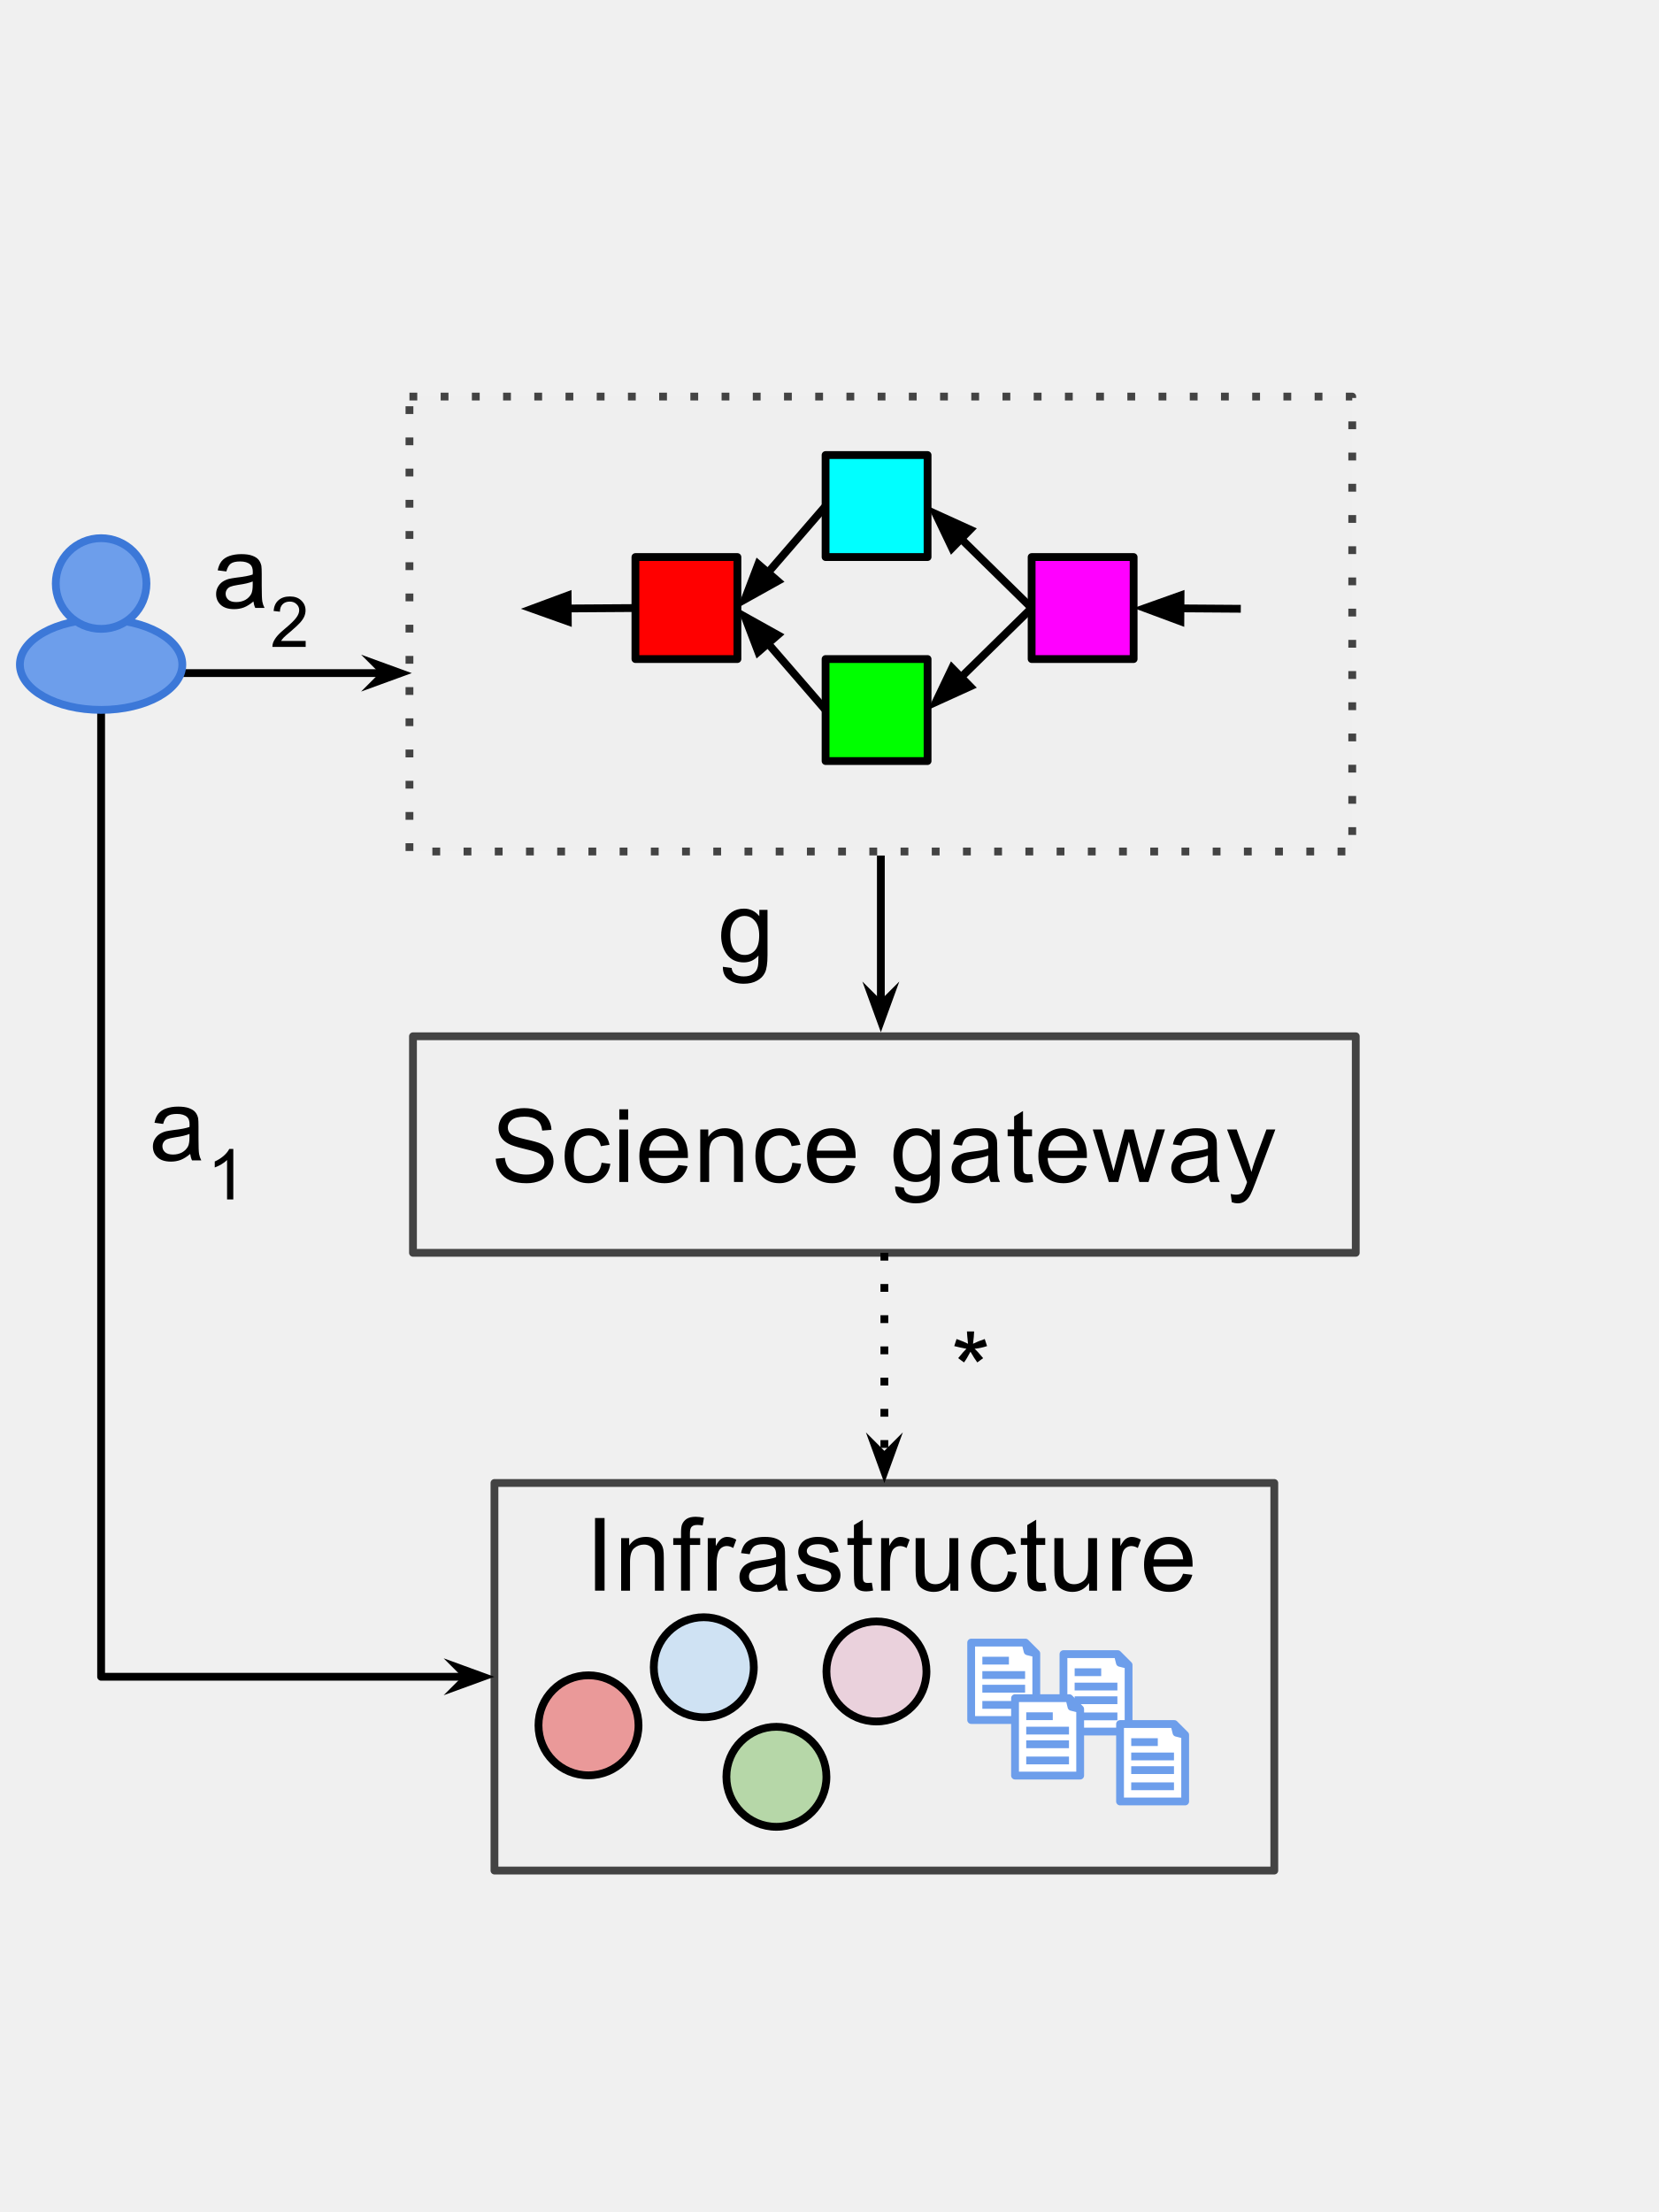
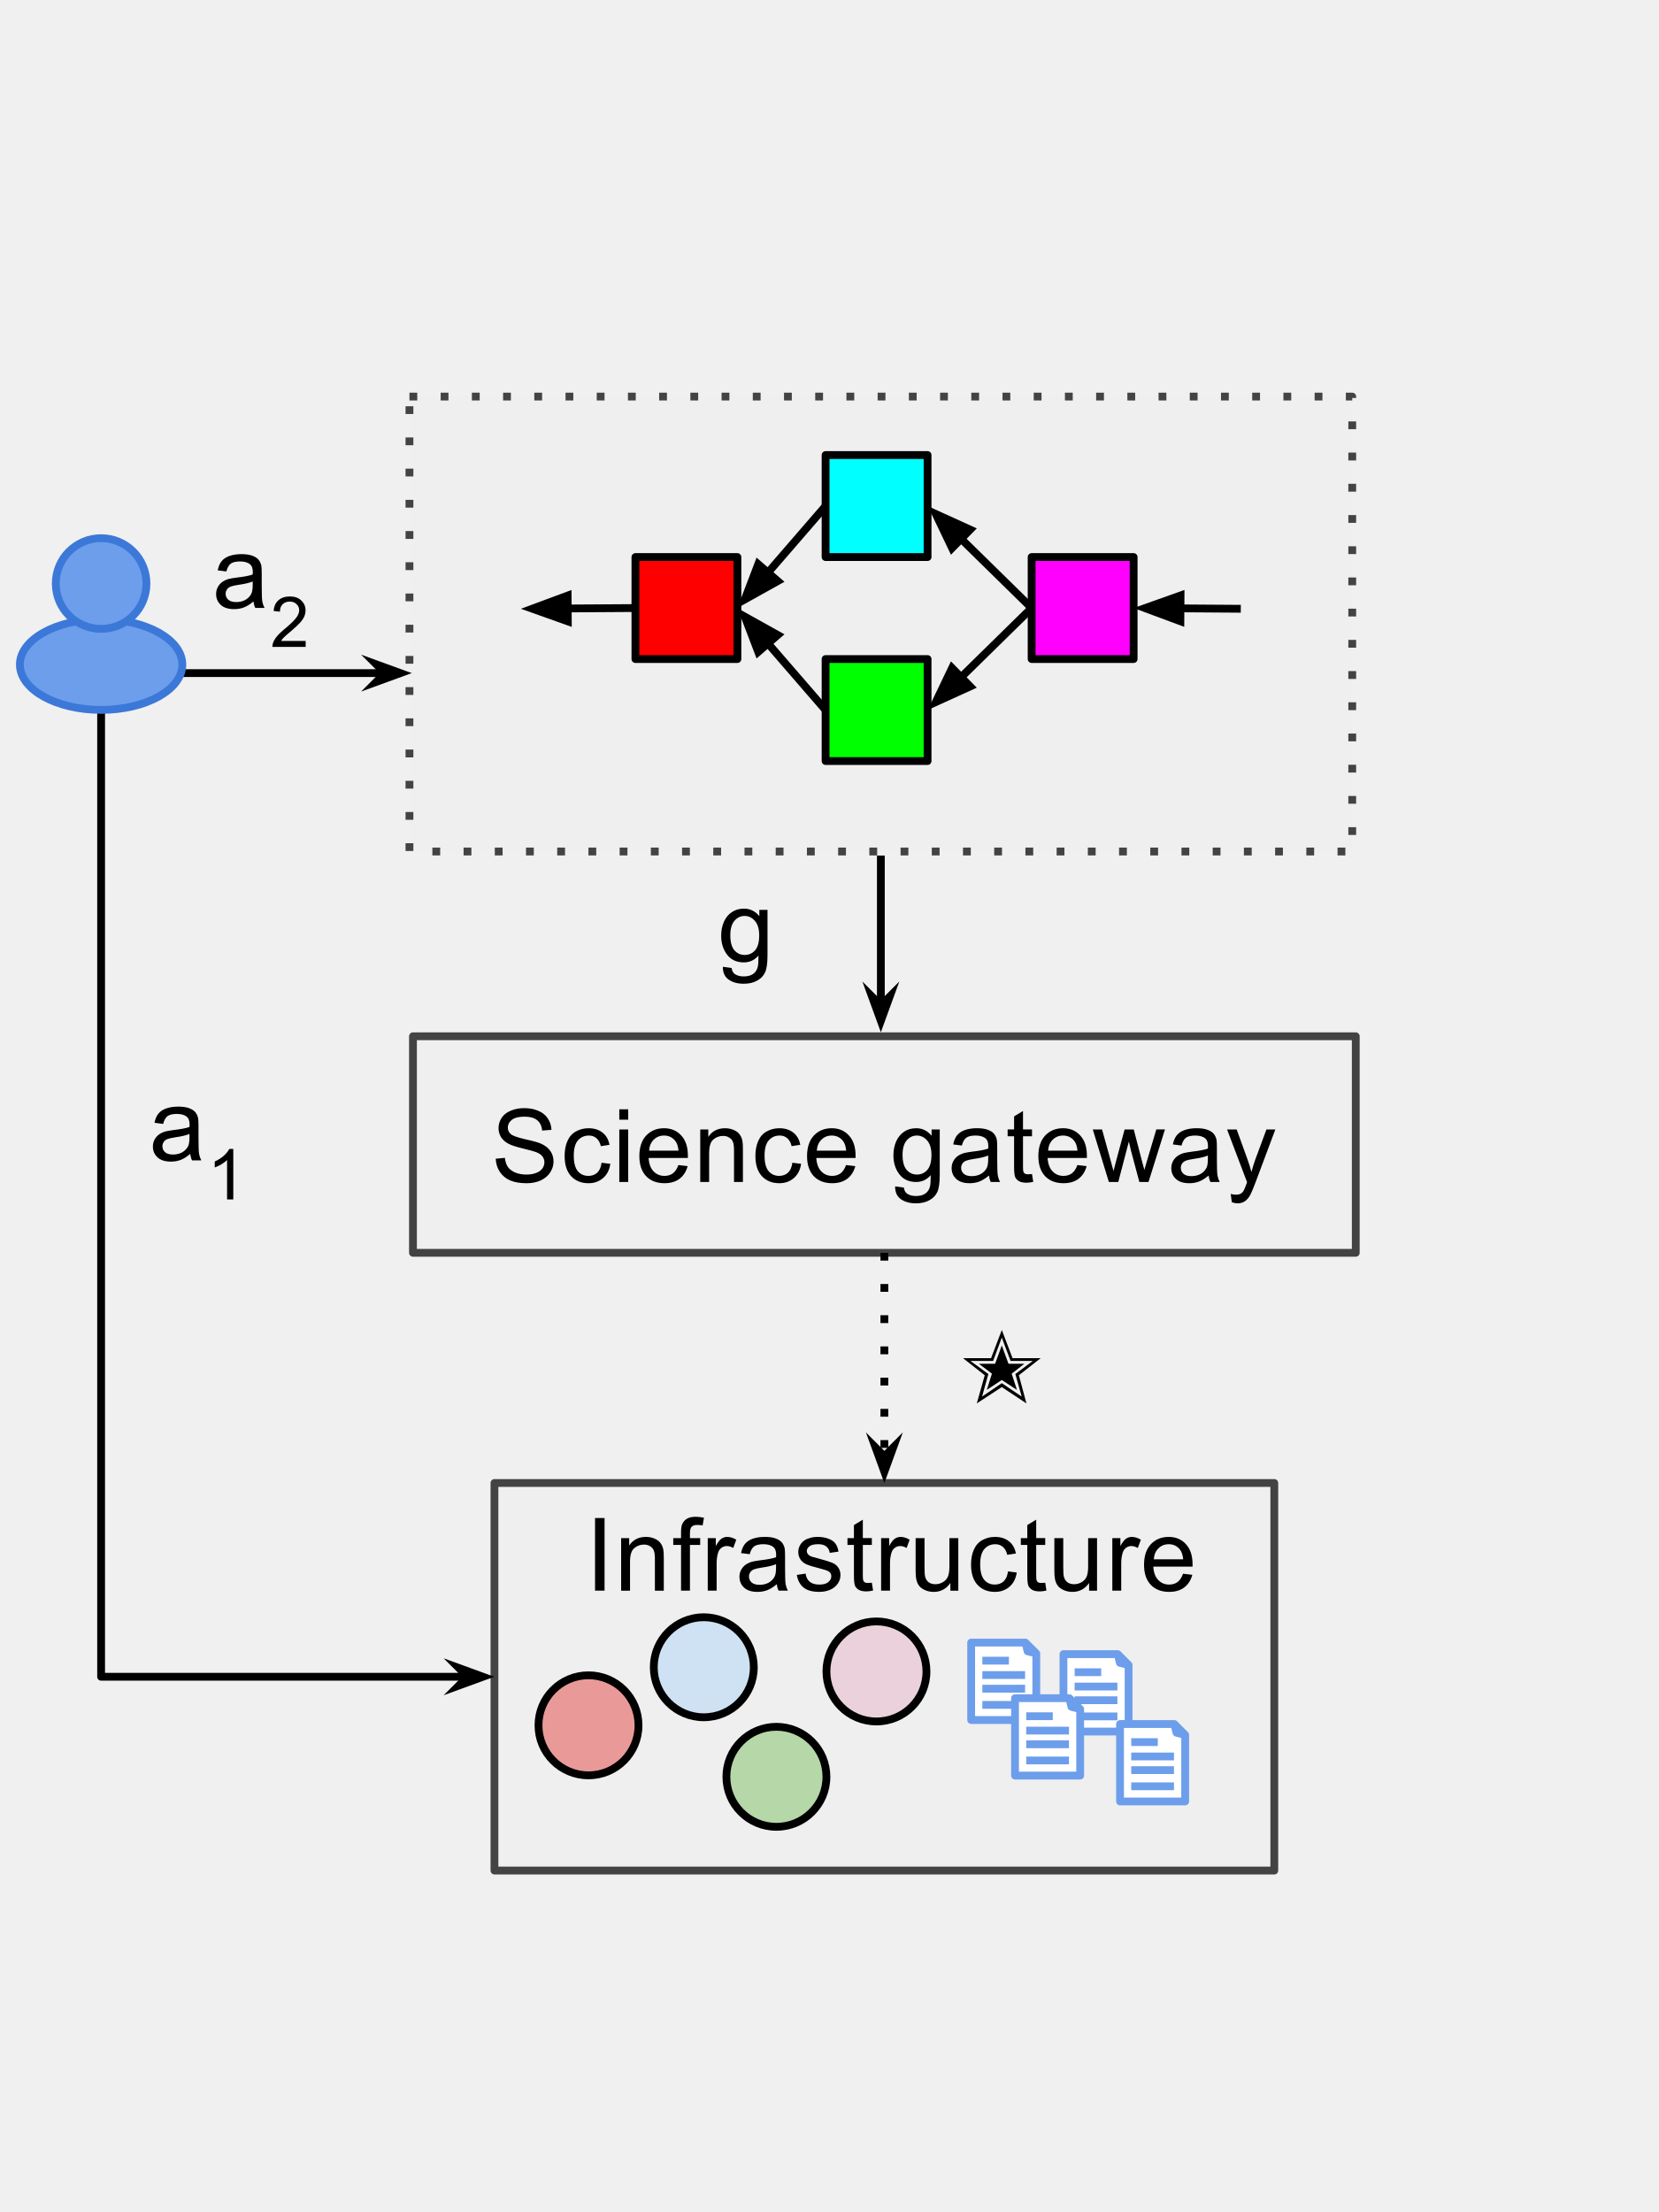
<svg xmlns="http://www.w3.org/2000/svg" version="1.1" viewBox="0.0 0.0 212.591 283.47" fill="none" stroke="none" stroke-linecap="square" stroke-miterlimit="10">
  <clipPath id="p.0">
    <path d="m0 0l212.591 0l0 283.47l-212.591 0l0 -283.47z" clip-rule="nonzero" />
  </clipPath>
  <g clip-path="url(#p.0)">
    <path fill="#000000" fill-opacity="0.0" d="m0 0l212.591 0l0 283.47l-212.591 0z" fill-rule="nonzero" />
    <path fill="#000000" fill-opacity="0.0" d="m112.882 161.423l120.819 0l0 27.748l-120.819 0z" fill-rule="nonzero" />
-     <path fill="#000000" d="m122.288 172.503l0.297 -0.906q1.0 0.359 1.469 0.609q-0.125 -1.141 -0.141 -1.578l0.922 0q-0.016 0.625 -0.141 1.578q0.656 -0.328 1.5 -0.609l0.297 0.906q-0.812 0.266 -1.594 0.344q0.391 0.344 1.094 1.203l-0.75 0.547q-0.375 -0.5 -0.875 -1.375q-0.469 0.906 -0.828 1.375l-0.75 -0.547q0.734 -0.906 1.062 -1.203q-0.828 -0.156 -1.562 -0.344z" fill-rule="nonzero" />
+     <path fill="#000000" d="m129.757 174.05l3.609 0l-2.797 2.188l0.969 3.609l-3.156 -2.094l-3.203 2.094l1.016 -3.609l-2.781 -2.188l3.594 0l1.375 -3.609l1.375 3.609zm0.359 2.031l2.234 -1.672l-2.844 0l-1.125 -3.0l-1.109 3.0l-2.906 0l2.297 1.672l-0.812 2.891l2.531 -1.719l2.547 1.719l-0.812 -2.891zm-0.875 -1.312l2.031 0l-1.625 1.266l0.672 2.078l-1.938 -1.266l-1.922 1.266l0.656 -2.078l-1.672 -1.266l2.078 0l0.859 -2.344l0.859 2.344z" fill-rule="nonzero" />
    <path fill="#efefef" d="m52.923 132.801l120.819 0l0 27.748l-120.819 0z" fill-rule="nonzero" />
    <path stroke="#434343" stroke-width="1.0" stroke-linejoin="round" stroke-linecap="butt" d="m52.923 132.801l120.819 0l0 27.748l-120.819 0z" fill-rule="nonzero" />
    <path fill="#000000" d="m63.529 148.49l1.172 -0.109q0.078 0.703 0.375 1.156q0.312 0.438 0.938 0.719q0.641 0.266 1.438 0.266q0.703 0 1.234 -0.203q0.547 -0.203 0.812 -0.562q0.266 -0.375 0.266 -0.812q0 -0.438 -0.266 -0.766q-0.25 -0.328 -0.828 -0.547q-0.375 -0.141 -1.656 -0.453q-1.281 -0.312 -1.797 -0.578q-0.672 -0.344 -1.0 -0.859q-0.328 -0.531 -0.328 -1.172q0 -0.703 0.391 -1.312q0.406 -0.609 1.172 -0.922q0.781 -0.328 1.719 -0.328q1.031 0 1.812 0.344q0.797 0.328 1.219 0.984q0.438 0.641 0.469 1.453l-1.188 0.094q-0.094 -0.891 -0.641 -1.328q-0.547 -0.453 -1.625 -0.453q-1.109 0 -1.625 0.406q-0.516 0.406 -0.516 0.984q0 0.5 0.359 0.828q0.359 0.328 1.859 0.672q1.5 0.328 2.062 0.578q0.812 0.375 1.188 0.953q0.391 0.578 0.391 1.328q0 0.734 -0.422 1.391q-0.422 0.656 -1.219 1.031q-0.797 0.359 -1.797 0.359q-1.266 0 -2.125 -0.359q-0.844 -0.375 -1.328 -1.109q-0.484 -0.75 -0.516 -1.672zm13.562 0.516l1.125 0.141q-0.172 1.172 -0.938 1.828q-0.766 0.656 -1.859 0.656q-1.391 0 -2.234 -0.906q-0.828 -0.906 -0.828 -2.594q0 -1.094 0.359 -1.906q0.359 -0.828 1.094 -1.234q0.734 -0.406 1.609 -0.406q1.094 0 1.797 0.562q0.703 0.547 0.891 1.562l-1.109 0.172q-0.156 -0.672 -0.562 -1.016q-0.391 -0.344 -0.969 -0.344q-0.859 0 -1.406 0.625q-0.531 0.609 -0.531 1.953q0 1.359 0.516 1.984q0.516 0.609 1.359 0.609q0.672 0 1.125 -0.406q0.453 -0.422 0.562 -1.281zm2.273 -5.516l0 -1.328l1.141 0l0 1.328l-1.141 0zm0 7.984l0 -6.734l1.141 0l0 6.734l-1.141 0zm7.57 -2.172l1.188 0.141q-0.281 1.047 -1.047 1.625q-0.75 0.562 -1.922 0.562q-1.484 0 -2.359 -0.906q-0.859 -0.922 -0.859 -2.562q0 -1.703 0.875 -2.641q0.891 -0.938 2.281 -0.938q1.359 0 2.203 0.922q0.859 0.922 0.859 2.578q0 0.109 0 0.312l-5.031 0q0.062 1.109 0.625 1.703q0.562 0.594 1.406 0.594q0.641 0 1.078 -0.328q0.453 -0.344 0.703 -1.062zm-3.75 -1.844l3.766 0q-0.078 -0.859 -0.438 -1.281q-0.547 -0.656 -1.406 -0.656q-0.797 0 -1.328 0.531q-0.531 0.516 -0.594 1.406zm6.553 4.016l0 -6.734l1.031 0l0 0.953q0.734 -1.109 2.141 -1.109q0.609 0 1.109 0.219q0.516 0.219 0.766 0.578q0.266 0.344 0.359 0.844q0.062 0.312 0.062 1.109l0 4.141l-1.141 0l0 -4.094q0 -0.703 -0.141 -1.047q-0.125 -0.344 -0.469 -0.547q-0.328 -0.219 -0.781 -0.219q-0.734 0 -1.266 0.469q-0.531 0.453 -0.531 1.75l0 3.688l-1.141 0zm11.803 -2.469l1.125 0.141q-0.172 1.172 -0.938 1.828q-0.766 0.656 -1.859 0.656q-1.391 0 -2.234 -0.906q-0.828 -0.906 -0.828 -2.594q0 -1.094 0.359 -1.906q0.359 -0.828 1.094 -1.234q0.734 -0.406 1.609 -0.406q1.094 0 1.797 0.562q0.703 0.547 0.891 1.562l-1.109 0.172q-0.156 -0.672 -0.562 -1.016q-0.391 -0.344 -0.969 -0.344q-0.859 0 -1.406 0.625q-0.531 0.609 -0.531 1.953q0 1.359 0.516 1.984q0.516 0.609 1.359 0.609q0.672 0 1.125 -0.406q0.453 -0.422 0.562 -1.281zm6.883 0.297l1.188 0.141q-0.281 1.047 -1.047 1.625q-0.75 0.562 -1.922 0.562q-1.484 0 -2.359 -0.906q-0.859 -0.922 -0.859 -2.562q0 -1.703 0.875 -2.641q0.891 -0.938 2.281 -0.938q1.359 0 2.203 0.922q0.859 0.922 0.859 2.578q0 0.109 0 0.312l-5.031 0q0.062 1.109 0.625 1.703q0.562 0.594 1.406 0.594q0.641 0 1.078 -0.328q0.453 -0.344 0.703 -1.062zm-3.75 -1.844l3.766 0q-0.078 -0.859 -0.438 -1.281q-0.547 -0.656 -1.406 -0.656q-0.797 0 -1.328 0.531q-0.531 0.516 -0.594 1.406zm10.037 4.578l1.125 0.156q0.062 0.516 0.375 0.75q0.438 0.328 1.172 0.328q0.781 0 1.219 -0.328q0.438 -0.312 0.578 -0.891q0.094 -0.344 0.094 -1.453q-0.75 0.875 -1.875 0.875q-1.391 0 -2.156 -1.0q-0.75 -1.0 -0.75 -2.406q0 -0.969 0.344 -1.781q0.359 -0.812 1.016 -1.25q0.656 -0.453 1.562 -0.453q1.188 0 1.969 0.969l0 -0.812l1.047 0l0 5.812q0 1.578 -0.328 2.234q-0.312 0.656 -1.016 1.031q-0.688 0.391 -1.703 0.391q-1.203 0 -1.953 -0.547q-0.734 -0.531 -0.719 -1.625zm0.953 -4.047q0 1.312 0.516 1.922q0.531 0.609 1.328 0.609q0.797 0 1.328 -0.594q0.531 -0.609 0.531 -1.906q0 -1.234 -0.547 -1.859q-0.547 -0.641 -1.328 -0.641q-0.766 0 -1.297 0.625q-0.531 0.625 -0.531 1.844zm11.069 2.656q-0.625 0.531 -1.219 0.766q-0.578 0.219 -1.25 0.219q-1.125 0 -1.719 -0.547q-0.594 -0.547 -0.594 -1.391q0 -0.484 0.219 -0.891q0.234 -0.422 0.594 -0.672q0.375 -0.25 0.828 -0.375q0.328 -0.078 1.016 -0.172q1.375 -0.156 2.031 -0.391q0.016 -0.234 0.016 -0.297q0 -0.703 -0.328 -0.984q-0.438 -0.391 -1.297 -0.391q-0.812 0 -1.203 0.281q-0.375 0.281 -0.562 1.0l-1.109 -0.141q0.141 -0.719 0.484 -1.156q0.359 -0.453 1.016 -0.688q0.672 -0.234 1.531 -0.234q0.875 0 1.406 0.203q0.547 0.203 0.797 0.516q0.25 0.297 0.359 0.766q0.047 0.297 0.047 1.062l0 1.516q0 1.594 0.078 2.016q0.078 0.422 0.281 0.812l-1.188 0q-0.172 -0.359 -0.234 -0.828zm-0.094 -2.562q-0.625 0.266 -1.859 0.438q-0.703 0.109 -1.0 0.234q-0.297 0.125 -0.453 0.375q-0.156 0.234 -0.156 0.531q0 0.453 0.344 0.766q0.344 0.297 1.016 0.297q0.656 0 1.172 -0.281q0.516 -0.297 0.766 -0.797q0.172 -0.375 0.172 -1.141l0 -0.422zm5.616 2.375l0.156 1.0q-0.484 0.109 -0.859 0.109q-0.625 0 -0.969 -0.203q-0.344 -0.203 -0.484 -0.516q-0.141 -0.328 -0.141 -1.344l0 -3.891l-0.828 0l0 -0.875l0.828 0l0 -1.672l1.141 -0.688l0 2.359l1.156 0l0 0.875l-1.156 0l0 3.953q0 0.484 0.062 0.625q0.062 0.141 0.188 0.219q0.141 0.078 0.391 0.078q0.203 0 0.516 -0.031zm5.812 -1.156l1.188 0.141q-0.281 1.047 -1.047 1.625q-0.75 0.562 -1.922 0.562q-1.484 0 -2.359 -0.906q-0.859 -0.922 -0.859 -2.562q0 -1.703 0.875 -2.641q0.891 -0.938 2.281 -0.938q1.359 0 2.203 0.922q0.859 0.922 0.859 2.578q0 0.109 0 0.312l-5.031 0q0.062 1.109 0.625 1.703q0.562 0.594 1.406 0.594q0.641 0 1.078 -0.328q0.453 -0.344 0.703 -1.062zm-3.75 -1.844l3.766 0q-0.078 -0.859 -0.438 -1.281q-0.547 -0.656 -1.406 -0.656q-0.797 0 -1.328 0.531q-0.531 0.516 -0.594 1.406zm7.787 4.016l-2.062 -6.734l1.188 0l1.078 3.891l0.391 1.438q0.031 -0.109 0.359 -1.391l1.062 -3.938l1.172 0l1.016 3.906l0.344 1.281l0.375 -1.297l1.156 -3.891l1.109 0l-2.109 6.734l-1.172 0l-1.078 -4.031l-0.266 -1.156l-1.359 5.188l-1.203 0zm12.781 -0.828q-0.625 0.531 -1.219 0.766q-0.578 0.219 -1.25 0.219q-1.125 0 -1.719 -0.547q-0.594 -0.547 -0.594 -1.391q0 -0.484 0.219 -0.891q0.234 -0.422 0.594 -0.672q0.375 -0.25 0.828 -0.375q0.328 -0.078 1.016 -0.172q1.375 -0.156 2.031 -0.391q0.016 -0.234 0.016 -0.297q0 -0.703 -0.328 -0.984q-0.438 -0.391 -1.297 -0.391q-0.812 0 -1.203 0.281q-0.375 0.281 -0.562 1.0l-1.109 -0.141q0.141 -0.719 0.484 -1.156q0.359 -0.453 1.016 -0.688q0.672 -0.234 1.531 -0.234q0.875 0 1.406 0.203q0.547 0.203 0.797 0.516q0.25 0.297 0.359 0.766q0.047 0.297 0.047 1.062l0 1.516q0 1.594 0.078 2.016q0.078 0.422 0.281 0.812l-1.188 0q-0.172 -0.359 -0.234 -0.828zm-0.094 -2.562q-0.625 0.266 -1.859 0.438q-0.703 0.109 -1.0 0.234q-0.297 0.125 -0.453 0.375q-0.156 0.234 -0.156 0.531q0 0.453 0.344 0.766q0.344 0.297 1.016 0.297q0.656 0 1.172 -0.281q0.516 -0.297 0.766 -0.797q0.172 -0.375 0.172 -1.141l0 -0.422zm3.069 5.984l-0.141 -1.062q0.375 0.094 0.656 0.094q0.391 0 0.609 -0.125q0.234 -0.125 0.375 -0.359q0.109 -0.172 0.359 -0.844q0.031 -0.094 0.094 -0.281l-2.562 -6.75l1.234 0l1.406 3.891q0.266 0.75 0.484 1.562q0.203 -0.781 0.469 -1.531l1.453 -3.922l1.141 0l-2.562 6.844q-0.422 1.109 -0.641 1.531q-0.312 0.562 -0.703 0.828q-0.391 0.266 -0.938 0.266q-0.328 0 -0.734 -0.141z" fill-rule="nonzero" />
    <path fill="#000000" fill-opacity="0.0" d="m85.293 104.659l20.819 0l0 27.748l-20.819 0z" fill-rule="nonzero" />
    <path fill="#000000" d="m92.636 123.895l1.125 0.156q0.062 0.516 0.375 0.75q0.438 0.328 1.172 0.328q0.781 0 1.219 -0.328q0.438 -0.312 0.578 -0.891q0.094 -0.344 0.094 -1.453q-0.75 0.875 -1.875 0.875q-1.391 0 -2.156 -1.0q-0.75 -1.0 -0.75 -2.406q0 -0.969 0.344 -1.781q0.359 -0.812 1.016 -1.25q0.656 -0.453 1.562 -0.453q1.188 0 1.969 0.969l0 -0.812l1.047 0l0 5.812q0 1.578 -0.328 2.234q-0.312 0.656 -1.016 1.031q-0.688 0.391 -1.703 0.391q-1.203 0 -1.953 -0.547q-0.734 -0.531 -0.719 -1.625zm0.953 -4.047q0 1.312 0.516 1.922q0.531 0.609 1.328 0.609q0.797 0 1.328 -0.594q0.531 -0.609 0.531 -1.906q0 -1.234 -0.547 -1.859q-0.547 -0.641 -1.328 -0.641q-0.766 0 -1.297 0.625q-0.531 0.625 -0.531 1.844z" fill-rule="nonzero" />
    <path fill="#efefef" d="m52.472 50.822l120.819 0l0 58.299l-120.819 0z" fill-rule="nonzero" />
    <path stroke="#434343" stroke-width="1.0" stroke-linejoin="round" stroke-linecap="butt" stroke-dasharray="1.0,3.0" d="m52.472 50.822l120.819 0l0 58.299l-120.819 0z" fill-rule="nonzero" />
    <path fill="#ff0000" d="m81.43 71.386l13.071 0l0 13.071l-13.071 0z" fill-rule="nonzero" />
    <path stroke="#000000" stroke-width="1.0" stroke-linejoin="round" stroke-linecap="butt" d="m81.43 71.386l13.071 0l0 13.071l-13.071 0z" fill-rule="nonzero" />
    <path fill="#00ff00" d="m105.798 84.457l13.071 0l0 13.071l-13.071 0z" fill-rule="nonzero" />
    <path stroke="#000000" stroke-width="1.0" stroke-linejoin="round" stroke-linecap="butt" d="m105.798 84.457l13.071 0l0 13.071l-13.071 0z" fill-rule="nonzero" />
    <path fill="#00ffff" d="m105.798 58.315l13.071 0l0 13.071l-13.071 0z" fill-rule="nonzero" />
    <path stroke="#000000" stroke-width="1.0" stroke-linejoin="round" stroke-linecap="butt" d="m105.798 58.315l13.071 0l0 13.071l-13.071 0z" fill-rule="nonzero" />
    <path fill="#ff00ff" d="m132.205 71.386l13.071 0l0 13.071l-13.071 0z" fill-rule="nonzero" />
    <path stroke="#000000" stroke-width="1.0" stroke-linejoin="round" stroke-linecap="butt" d="m132.205 71.386l13.071 0l0 13.071l-13.071 0z" fill-rule="nonzero" />
    <path fill="#000000" fill-opacity="0.0" d="m132.205 77.921l-13.323 -13.071" fill-rule="nonzero" />
    <path stroke="#000000" stroke-width="1.0" stroke-linejoin="round" stroke-linecap="butt" d="m132.205 77.921l-9.04 -8.869" fill-rule="evenodd" />
    <path fill="#000000" stroke="#000000" stroke-width="1.0" stroke-linecap="butt" d="m124.322 67.873l-4.396 -1.999l2.083 4.357z" fill-rule="evenodd" />
    <path fill="#000000" fill-opacity="0.0" d="m132.205 77.921l-13.323 13.071" fill-rule="nonzero" />
    <path stroke="#000000" stroke-width="1.0" stroke-linejoin="round" stroke-linecap="butt" d="m132.205 77.921l-9.04 8.869" fill-rule="evenodd" />
    <path fill="#000000" stroke="#000000" stroke-width="1.0" stroke-linecap="butt" d="m122.008 85.611l-2.083 4.357l4.396 -1.999z" fill-rule="evenodd" />
    <path fill="#000000" fill-opacity="0.0" d="m105.798 90.992l-11.307 -13.071" fill-rule="nonzero" />
    <path stroke="#000000" stroke-width="1.0" stroke-linejoin="round" stroke-linecap="butt" d="m105.798 90.992l-7.382 -8.533" fill-rule="evenodd" />
    <path fill="#000000" stroke="#000000" stroke-width="1.0" stroke-linecap="butt" d="m99.665 81.378l-4.218 -2.352l1.72 4.513z" fill-rule="evenodd" />
    <path fill="#000000" fill-opacity="0.0" d="m105.798 64.85l-11.307 13.071" fill-rule="nonzero" />
    <path stroke="#000000" stroke-width="1.0" stroke-linejoin="round" stroke-linecap="butt" d="m105.798 64.85l-7.382 8.533" fill-rule="evenodd" />
    <path fill="#000000" stroke="#000000" stroke-width="1.0" stroke-linecap="butt" d="m97.167 72.303l-1.72 4.513l4.218 -2.351z" fill-rule="evenodd" />
    <path fill="#000000" fill-opacity="0.0" d="m81.43 77.921l-14.677 0.094" fill-rule="nonzero" />
    <path stroke="#000000" stroke-width="1.0" stroke-linejoin="round" stroke-linecap="butt" d="m81.43 77.921l-8.677 0.056" fill-rule="evenodd" />
    <path fill="#000000" stroke="#000000" stroke-width="1.0" stroke-linecap="butt" d="m72.743 76.325l-4.527 1.681l4.549 1.622z" fill-rule="evenodd" />
    <path fill="#000000" fill-opacity="0.0" d="m159.008 78.016l-13.732 -0.094" fill-rule="nonzero" />
    <path stroke="#000000" stroke-width="1.0" stroke-linejoin="round" stroke-linecap="butt" d="m159.008 78.016l-7.732 -0.053" fill-rule="evenodd" />
    <path fill="#000000" stroke="#000000" stroke-width="1.0" stroke-linecap="butt" d="m151.287 76.311l-4.549 1.62l4.527 1.683z" fill-rule="evenodd" />
    <path fill="#efefef" d="m63.365 190.045l99.937 0l0 49.669l-99.937 0z" fill-rule="nonzero" />
    <path stroke="#434343" stroke-width="1.0" stroke-linejoin="round" stroke-linecap="butt" d="m63.365 190.045l99.937 0l0 49.669l-99.937 0z" fill-rule="nonzero" />
    <path fill="#000000" fill-opacity="0.0" d="m113.332 160.549l0 29.512" fill-rule="nonzero" />
    <path stroke="#000000" stroke-width="1.0" stroke-linejoin="round" stroke-linecap="butt" stroke-dasharray="1.0,3.0" d="m113.332 160.549l0 26.085" fill-rule="evenodd" />
    <path fill="#000000" stroke="#000000" stroke-width="1.0" stroke-linecap="butt" d="m113.332 186.633l-1.125 -1.125l1.125 3.09l1.125 -3.09z" fill-rule="evenodd" />
    <path fill="#000000" fill-opacity="0.0" d="m16.252 64.664l34.299 0l0 16.882l-34.299 0z" fill-rule="nonzero" />
    <path fill="#000000" d="m32.477 77.077q-0.625 0.531 -1.219 0.766q-0.578 0.219 -1.25 0.219q-1.125 0 -1.719 -0.547q-0.594 -0.547 -0.594 -1.391q0 -0.484 0.219 -0.891q0.234 -0.422 0.594 -0.672q0.375 -0.25 0.828 -0.375q0.328 -0.078 1.016 -0.172q1.375 -0.156 2.031 -0.391q0.016 -0.234 0.016 -0.297q0 -0.703 -0.328 -0.984q-0.438 -0.391 -1.297 -0.391q-0.812 0 -1.203 0.281q-0.375 0.281 -0.562 1.0l-1.109 -0.141q0.141 -0.719 0.484 -1.156q0.359 -0.453 1.016 -0.688q0.672 -0.234 1.531 -0.234q0.875 0 1.406 0.203q0.547 0.203 0.797 0.516q0.25 0.297 0.359 0.766q0.047 0.297 0.047 1.062l0 1.516q0 1.594 0.078 2.016q0.078 0.422 0.281 0.812l-1.188 0q-0.172 -0.359 -0.234 -0.828zm-0.094 -2.562q-0.625 0.266 -1.859 0.438q-0.703 0.109 -1.0 0.234q-0.297 0.125 -0.453 0.375q-0.156 0.234 -0.156 0.531q0 0.453 0.344 0.766q0.344 0.297 1.016 0.297q0.656 0 1.172 -0.281q0.516 -0.297 0.766 -0.797q0.172 -0.375 0.172 -1.141l0 -0.422z" fill-rule="nonzero" />
    <path fill="#000000" d="m39.171 82.139l0 0.766l-4.266 0q0 -0.281 0.094 -0.547q0.172 -0.438 0.531 -0.859q0.359 -0.422 1.031 -0.969q1.047 -0.875 1.406 -1.375q0.375 -0.5 0.375 -0.953q0 -0.469 -0.344 -0.781q-0.328 -0.328 -0.859 -0.328q-0.578 0 -0.922 0.344q-0.344 0.344 -0.344 0.953l-0.812 -0.094q0.078 -0.906 0.625 -1.375q0.547 -0.484 1.469 -0.484q0.922 0 1.453 0.516q0.547 0.516 0.547 1.266q0 0.391 -0.156 0.766q-0.156 0.375 -0.531 0.797q-0.359 0.406 -1.203 1.125q-0.719 0.594 -0.922 0.812q-0.203 0.219 -0.328 0.422l3.156 0z" fill-rule="nonzero" />
    <path fill="#ffffff" d="m124.455 220.423l8.346 0l0 -8.53l-1.391 -1.391l-6.955 0z" fill-rule="nonzero" />
    <path fill="#cbcbcb" d="m131.411 210.501l0.278 1.113l1.113 0.278z" fill-rule="nonzero" />
    <path fill="#000000" fill-opacity="0.0" d="m131.411 210.501l0.278 1.113l1.113 0.278l-1.391 -1.391l-6.955 0l0 9.921l8.346 0l0 -8.53" fill-rule="nonzero" />
    <path stroke="#6d9eeb" stroke-width="1.0" stroke-linejoin="round" stroke-linecap="butt" d="m131.411 210.501l0.278 1.113l1.113 0.278l-1.391 -1.391l-6.955 0l0 9.921l8.346 0l0 -8.53" fill-rule="nonzero" />
    <path fill="#000000" fill-opacity="0.0" d="m125.891 212.815l3.402 0" fill-rule="nonzero" />
    <path stroke="#6d9eeb" stroke-width="1.0" stroke-linejoin="round" stroke-linecap="butt" d="m125.891 212.815l3.402 0" fill-rule="nonzero" />
    <path fill="#000000" fill-opacity="0.0" d="m125.888 216.408l5.48 0" fill-rule="nonzero" />
    <path stroke="#6d9eeb" stroke-width="1.0" stroke-linejoin="round" stroke-linecap="butt" d="m125.888 216.408l5.48 0" fill-rule="nonzero" />
    <path fill="#000000" fill-opacity="0.0" d="m125.888 218.482l5.48 0" fill-rule="nonzero" />
    <path stroke="#6d9eeb" stroke-width="1.0" stroke-linejoin="round" stroke-linecap="butt" d="m125.888 218.482l5.48 0" fill-rule="nonzero" />
    <path fill="#000000" fill-opacity="0.0" d="m125.888 214.657l5.48 0" fill-rule="nonzero" />
    <path stroke="#6d9eeb" stroke-width="1.0" stroke-linejoin="round" stroke-linecap="butt" d="m125.888 214.657l5.48 0" fill-rule="nonzero" />
    <path fill="#ffffff" d="m136.282 221.9l8.346 0l0 -8.53l-1.391 -1.391l-6.955 0z" fill-rule="nonzero" />
    <path fill="#cbcbcb" d="m143.238 211.979l0.278 1.113l1.113 0.278z" fill-rule="nonzero" />
    <path fill="#000000" fill-opacity="0.0" d="m143.238 211.979l0.278 1.113l1.113 0.278l-1.391 -1.391l-6.955 0l0 9.921l8.346 0l0 -8.53" fill-rule="nonzero" />
    <path stroke="#6d9eeb" stroke-width="1.0" stroke-linejoin="round" stroke-linecap="butt" d="m143.238 211.979l0.278 1.113l1.113 0.278l-1.391 -1.391l-6.955 0l0 9.921l8.346 0l0 -8.53" fill-rule="nonzero" />
    <path fill="#000000" fill-opacity="0.0" d="m137.718 214.293l3.402 0" fill-rule="nonzero" />
    <path stroke="#6d9eeb" stroke-width="1.0" stroke-linejoin="round" stroke-linecap="butt" d="m137.718 214.293l3.402 0" fill-rule="nonzero" />
    <path fill="#000000" fill-opacity="0.0" d="m137.715 217.886l5.48 0" fill-rule="nonzero" />
    <path stroke="#6d9eeb" stroke-width="1.0" stroke-linejoin="round" stroke-linecap="butt" d="m137.715 217.886l5.48 0" fill-rule="nonzero" />
    <path fill="#000000" fill-opacity="0.0" d="m137.715 219.959l5.48 0" fill-rule="nonzero" />
    <path stroke="#6d9eeb" stroke-width="1.0" stroke-linejoin="round" stroke-linecap="butt" d="m137.715 219.959l5.48 0" fill-rule="nonzero" />
    <path fill="#000000" fill-opacity="0.0" d="m137.715 216.135l5.48 0" fill-rule="nonzero" />
    <path stroke="#6d9eeb" stroke-width="1.0" stroke-linejoin="round" stroke-linecap="butt" d="m137.715 216.135l5.48 0" fill-rule="nonzero" />
    <path fill="#ffffff" d="m130.077 227.543l8.346 0l0 -8.53l-1.391 -1.391l-6.955 0z" fill-rule="nonzero" />
    <path fill="#cbcbcb" d="m137.033 217.622l0.278 1.113l1.113 0.278z" fill-rule="nonzero" />
    <path fill="#000000" fill-opacity="0.0" d="m137.033 217.622l0.278 1.113l1.113 0.278l-1.391 -1.391l-6.955 0l0 9.921l8.346 0l0 -8.53" fill-rule="nonzero" />
    <path stroke="#6d9eeb" stroke-width="1.0" stroke-linejoin="round" stroke-linecap="butt" d="m137.033 217.622l0.278 1.113l1.113 0.278l-1.391 -1.391l-6.955 0l0 9.921l8.346 0l0 -8.53" fill-rule="nonzero" />
    <path fill="#000000" fill-opacity="0.0" d="m131.513 219.936l3.402 0" fill-rule="nonzero" />
    <path stroke="#6d9eeb" stroke-width="1.0" stroke-linejoin="round" stroke-linecap="butt" d="m131.513 219.936l3.402 0" fill-rule="nonzero" />
    <path fill="#000000" fill-opacity="0.0" d="m131.511 223.529l5.48 0" fill-rule="nonzero" />
    <path stroke="#6d9eeb" stroke-width="1.0" stroke-linejoin="round" stroke-linecap="butt" d="m131.511 223.529l5.48 0" fill-rule="nonzero" />
    <path fill="#000000" fill-opacity="0.0" d="m131.511 225.602l5.48 0" fill-rule="nonzero" />
    <path stroke="#6d9eeb" stroke-width="1.0" stroke-linejoin="round" stroke-linecap="butt" d="m131.511 225.602l5.48 0" fill-rule="nonzero" />
    <path fill="#000000" fill-opacity="0.0" d="m131.511 221.778l5.48 0" fill-rule="nonzero" />
    <path stroke="#6d9eeb" stroke-width="1.0" stroke-linejoin="round" stroke-linecap="butt" d="m131.511 221.778l5.48 0" fill-rule="nonzero" />
    <path fill="#ffffff" d="m143.534 230.858l8.346 0l0 -8.53l-1.391 -1.391l-6.955 0z" fill-rule="nonzero" />
    <path fill="#cbcbcb" d="m150.489 220.937l0.278 1.113l1.113 0.278z" fill-rule="nonzero" />
    <path fill="#000000" fill-opacity="0.0" d="m150.489 220.937l0.278 1.113l1.113 0.278l-1.391 -1.391l-6.955 0l0 9.921l8.346 0l0 -8.53" fill-rule="nonzero" />
    <path stroke="#6d9eeb" stroke-width="1.0" stroke-linejoin="round" stroke-linecap="butt" d="m150.489 220.937l0.278 1.113l1.113 0.278l-1.391 -1.391l-6.955 0l0 9.921l8.346 0l0 -8.53" fill-rule="nonzero" />
    <path fill="#000000" fill-opacity="0.0" d="m144.97 223.251l3.402 0" fill-rule="nonzero" />
    <path stroke="#6d9eeb" stroke-width="1.0" stroke-linejoin="round" stroke-linecap="butt" d="m144.97 223.251l3.402 0" fill-rule="nonzero" />
    <path fill="#000000" fill-opacity="0.0" d="m144.967 226.844l5.48 0" fill-rule="nonzero" />
    <path stroke="#6d9eeb" stroke-width="1.0" stroke-linejoin="round" stroke-linecap="butt" d="m144.967 226.844l5.48 0" fill-rule="nonzero" />
    <path fill="#000000" fill-opacity="0.0" d="m144.967 228.917l5.48 0" fill-rule="nonzero" />
    <path stroke="#6d9eeb" stroke-width="1.0" stroke-linejoin="round" stroke-linecap="butt" d="m144.967 228.917l5.48 0" fill-rule="nonzero" />
    <path fill="#000000" fill-opacity="0.0" d="m144.967 225.093l5.48 0" fill-rule="nonzero" />
    <path stroke="#6d9eeb" stroke-width="1.0" stroke-linejoin="round" stroke-linecap="butt" d="m144.967 225.093l5.48 0" fill-rule="nonzero" />
    <path fill="#000000" fill-opacity="0.0" d="m21.78 86.26l30.992 0" fill-rule="nonzero" />
    <path stroke="#000000" stroke-width="1.0" stroke-linejoin="round" stroke-linecap="butt" d="m21.78 86.26l27.565 0" fill-rule="evenodd" />
    <path fill="#000000" stroke="#000000" stroke-width="1.0" stroke-linecap="butt" d="m49.345 86.26l-1.125 1.125l3.09 -1.125l-3.09 -1.125z" fill-rule="evenodd" />
    <path fill="#ea9999" d="m69.008 221.101l0 0c0 -3.54 2.87 -6.409 6.409 -6.409l0 0c1.7 0 3.33 0.675 4.532 1.877c1.202 1.202 1.877 2.832 1.877 4.532l0 0c0 3.54 -2.87 6.409 -6.409 6.409l0 0c-3.54 0 -6.409 -2.87 -6.409 -6.409z" fill-rule="nonzero" />
    <path stroke="#000000" stroke-width="1.0" stroke-linejoin="round" stroke-linecap="butt" d="m69.008 221.101l0 0c0 -3.54 2.87 -6.409 6.409 -6.409l0 0c1.7 0 3.33 0.675 4.532 1.877c1.202 1.202 1.877 2.832 1.877 4.532l0 0c0 3.54 -2.87 6.409 -6.409 6.409l0 0c-3.54 0 -6.409 -2.87 -6.409 -6.409z" fill-rule="nonzero" />
    <path fill="#b6d7a8" d="m93.089 227.699l0 0c0 -3.54 2.87 -6.409 6.409 -6.409l0 0c1.7 0 3.33 0.675 4.532 1.877c1.202 1.202 1.877 2.832 1.877 4.532l0 0c0 3.54 -2.87 6.409 -6.409 6.409l0 0c-3.54 0 -6.409 -2.87 -6.409 -6.409z" fill-rule="nonzero" />
    <path stroke="#000000" stroke-width="1.0" stroke-linejoin="round" stroke-linecap="butt" d="m93.089 227.699l0 0c0 -3.54 2.87 -6.409 6.409 -6.409l0 0c1.7 0 3.33 0.675 4.532 1.877c1.202 1.202 1.877 2.832 1.877 4.532l0 0c0 3.54 -2.87 6.409 -6.409 6.409l0 0c-3.54 0 -6.409 -2.87 -6.409 -6.409z" fill-rule="nonzero" />
    <path fill="#cfe2f3" d="m83.782 213.659l0 0c0 -3.54 2.87 -6.409 6.409 -6.409l0 0c1.7 0 3.33 0.675 4.532 1.877c1.202 1.202 1.877 2.832 1.877 4.532l0 0c0 3.54 -2.87 6.409 -6.409 6.409l0 0c-3.54 0 -6.409 -2.87 -6.409 -6.409z" fill-rule="nonzero" />
    <path stroke="#000000" stroke-width="1.0" stroke-linejoin="round" stroke-linecap="butt" d="m83.782 213.659l0 0c0 -3.54 2.87 -6.409 6.409 -6.409l0 0c1.7 0 3.33 0.675 4.532 1.877c1.202 1.202 1.877 2.832 1.877 4.532l0 0c0 3.54 -2.87 6.409 -6.409 6.409l0 0c-3.54 0 -6.409 -2.87 -6.409 -6.409z" fill-rule="nonzero" />
    <path fill="#ead1dc" d="m105.908 214.198l0 0c0 -3.54 2.87 -6.409 6.409 -6.409l0 0c1.7 0 3.33 0.675 4.532 1.877c1.202 1.202 1.877 2.832 1.877 4.532l0 0c0 3.54 -2.87 6.409 -6.409 6.409l0 0c-3.54 0 -6.409 -2.87 -6.409 -6.409z" fill-rule="nonzero" />
    <path stroke="#000000" stroke-width="1.0" stroke-linejoin="round" stroke-linecap="butt" d="m105.908 214.198l0 0c0 -3.54 2.87 -6.409 6.409 -6.409l0 0c1.7 0 3.33 0.675 4.532 1.877c1.202 1.202 1.877 2.832 1.877 4.532l0 0c0 3.54 -2.87 6.409 -6.409 6.409l0 0c-3.54 0 -6.409 -2.87 -6.409 -6.409z" fill-rule="nonzero" />
    <path fill="#000000" fill-opacity="0.0" d="m112.882 109.638l0 22.646" fill-rule="nonzero" />
    <path stroke="#000000" stroke-width="1.0" stroke-linejoin="round" stroke-linecap="butt" d="m112.882 109.638l0 19.219" fill-rule="evenodd" />
    <path fill="#000000" stroke="#000000" stroke-width="1.0" stroke-linecap="butt" d="m112.882 128.856l-1.125 -1.125l1.125 3.09l1.125 -3.09z" fill-rule="evenodd" />
    <path fill="#000000" fill-opacity="0.0" d="m12.958 90.974l0 123.906l50.394 0" fill-rule="nonzero" />
    <path stroke="#000000" stroke-width="1.0" stroke-linejoin="round" stroke-linecap="butt" d="m12.958 90.974l0 123.906l46.967 0" fill-rule="evenodd" />
    <path fill="#000000" stroke="#000000" stroke-width="1.0" stroke-linecap="butt" d="m59.925 214.879l-1.125 1.125l3.09 -1.125l-3.09 -1.125z" fill-rule="evenodd" />
    <path fill="#6d9eeb" d="m2.549 85.163l0 0c0 -3.209 4.66 -5.811 10.409 -5.811l0 0c5.749 0 10.409 2.602 10.409 5.811l0 0c0 3.209 -4.66 5.811 -10.409 5.811l0 0c-5.749 0 -10.409 -2.602 -10.409 -5.811z" fill-rule="nonzero" />
    <path stroke="#3c78d8" stroke-width="1.0" stroke-linejoin="round" stroke-linecap="butt" d="m2.549 85.163l0 0c0 -3.209 4.66 -5.811 10.409 -5.811l0 0c5.749 0 10.409 2.602 10.409 5.811l0 0c0 3.209 -4.66 5.811 -10.409 5.811l0 0c-5.749 0 -10.409 -2.602 -10.409 -5.811z" fill-rule="nonzero" />
    <path fill="#6d9eeb" d="m7.147 74.78l0 0c0 -3.209 2.602 -5.811 5.811 -5.811l0 0c1.541 0 3.019 0.612 4.109 1.702c1.09 1.09 1.702 2.568 1.702 4.109l0 0c0 3.209 -2.602 5.811 -5.811 5.811l0 0c-3.209 0 -5.811 -2.602 -5.811 -5.811z" fill-rule="nonzero" />
    <path stroke="#3c78d8" stroke-width="1.0" stroke-linejoin="round" stroke-linecap="butt" d="m7.147 74.78l0 0c0 -3.209 2.602 -5.811 5.811 -5.811l0 0c1.541 0 3.019 0.612 4.109 1.702c1.09 1.09 1.702 2.568 1.702 4.109l0 0c0 3.209 -2.602 5.811 -5.811 5.811l0 0c-3.209 0 -5.811 -2.602 -5.811 -5.811z" fill-rule="nonzero" />
    <path fill="#000000" fill-opacity="0.0" d="m6.78 135.465l37.039 0l0 16.882l-37.039 0z" fill-rule="nonzero" />
    <path fill="#000000" d="m24.375 147.877q-0.625 0.531 -1.219 0.766q-0.578 0.219 -1.25 0.219q-1.125 0 -1.719 -0.547q-0.594 -0.547 -0.594 -1.391q0 -0.484 0.219 -0.891q0.234 -0.422 0.594 -0.672q0.375 -0.25 0.828 -0.375q0.328 -0.078 1.016 -0.172q1.375 -0.156 2.031 -0.391q0.016 -0.234 0.016 -0.297q0 -0.703 -0.328 -0.984q-0.438 -0.391 -1.297 -0.391q-0.812 0 -1.203 0.281q-0.375 0.281 -0.562 1.0l-1.109 -0.141q0.141 -0.719 0.484 -1.156q0.359 -0.453 1.016 -0.688q0.672 -0.234 1.531 -0.234q0.875 0 1.406 0.203q0.547 0.203 0.797 0.516q0.25 0.297 0.359 0.766q0.047 0.297 0.047 1.062l0 1.516q0 1.594 0.078 2.016q0.078 0.422 0.281 0.812l-1.188 0q-0.172 -0.359 -0.234 -0.828zm-0.094 -2.562q-0.625 0.266 -1.859 0.438q-0.703 0.109 -1.0 0.234q-0.297 0.125 -0.453 0.375q-0.156 0.234 -0.156 0.531q0 0.453 0.344 0.766q0.344 0.297 1.016 0.297q0.656 0 1.172 -0.281q0.516 -0.297 0.766 -0.797q0.172 -0.375 0.172 -1.141l0 -0.422z" fill-rule="nonzero" />
    <path fill="#000000" d="m29.897 153.706l-0.797 0l0 -5.047q-0.281 0.281 -0.75 0.562q-0.469 0.266 -0.828 0.391l0 -0.766q0.656 -0.297 1.156 -0.734q0.5 -0.453 0.703 -0.875l0.516 0l0 6.469z" fill-rule="nonzero" />
    <path fill="#000000" fill-opacity="0.0" d="m60.579 182.045l107.433 0l0 29.512l-107.433 0z" fill-rule="nonzero" />
    <path fill="#000000" d="m76.255 203.845l0 -9.312l1.219 0l0 9.312l-1.219 0zm3.344 0l0 -6.734l1.031 0l0 0.953q0.734 -1.109 2.141 -1.109q0.609 0 1.109 0.219q0.516 0.219 0.766 0.578q0.266 0.344 0.359 0.844q0.062 0.312 0.062 1.109l0 4.141l-1.141 0l0 -4.094q0 -0.703 -0.141 -1.047q-0.125 -0.344 -0.469 -0.547q-0.328 -0.219 -0.781 -0.219q-0.734 0 -1.266 0.469q-0.531 0.453 -0.531 1.75l0 3.688l-1.141 0zm7.678 0l0 -5.859l-1.0 0l0 -0.875l1.0 0l0 -0.719q0 -0.688 0.125 -1.016q0.172 -0.438 0.578 -0.719q0.422 -0.281 1.172 -0.281q0.484 0 1.062 0.125l-0.172 0.984q-0.359 -0.062 -0.672 -0.062q-0.516 0 -0.734 0.234q-0.219 0.219 -0.219 0.828l0 0.625l1.312 0l0 0.875l-1.312 0l0 5.859l-1.141 0zm3.422 0l0 -6.734l1.031 0l0 1.016q0.391 -0.719 0.719 -0.938q0.344 -0.234 0.734 -0.234q0.578 0 1.172 0.359l-0.391 1.062q-0.422 -0.25 -0.828 -0.25q-0.375 0 -0.688 0.234q-0.297 0.219 -0.422 0.625q-0.188 0.609 -0.188 1.328l0 3.531l-1.141 0zm8.845 -0.828q-0.625 0.531 -1.219 0.766q-0.578 0.219 -1.25 0.219q-1.125 0 -1.719 -0.547q-0.594 -0.547 -0.594 -1.391q0 -0.484 0.219 -0.891q0.234 -0.422 0.594 -0.672q0.375 -0.25 0.828 -0.375q0.328 -0.078 1.016 -0.172q1.375 -0.156 2.031 -0.391q0.016 -0.234 0.016 -0.297q0 -0.703 -0.328 -0.984q-0.438 -0.391 -1.297 -0.391q-0.812 0 -1.203 0.281q-0.375 0.281 -0.562 1.0l-1.109 -0.141q0.141 -0.719 0.484 -1.156q0.359 -0.453 1.016 -0.688q0.672 -0.234 1.531 -0.234q0.875 0 1.406 0.203q0.547 0.203 0.797 0.516q0.25 0.297 0.359 0.766q0.047 0.297 0.047 1.062l0 1.516q0 1.594 0.078 2.016q0.078 0.422 0.281 0.812l-1.188 0q-0.172 -0.359 -0.234 -0.828zm-0.094 -2.562q-0.625 0.266 -1.859 0.438q-0.703 0.109 -1.0 0.234q-0.297 0.125 -0.453 0.375q-0.156 0.234 -0.156 0.531q0 0.453 0.344 0.766q0.344 0.297 1.016 0.297q0.656 0 1.172 -0.281q0.516 -0.297 0.766 -0.797q0.172 -0.375 0.172 -1.141l0 -0.422zm2.662 1.375l1.125 -0.172q0.094 0.672 0.531 1.047q0.438 0.359 1.219 0.359q0.781 0 1.156 -0.312q0.391 -0.328 0.391 -0.766q0 -0.391 -0.344 -0.609q-0.234 -0.156 -1.172 -0.391q-1.25 -0.312 -1.734 -0.547q-0.484 -0.234 -0.734 -0.641q-0.25 -0.406 -0.25 -0.906q0 -0.453 0.203 -0.828q0.203 -0.391 0.562 -0.641q0.266 -0.203 0.719 -0.328q0.469 -0.141 1.0 -0.141q0.781 0 1.375 0.234q0.609 0.219 0.891 0.609q0.297 0.391 0.406 1.047l-1.125 0.156q-0.078 -0.531 -0.438 -0.812q-0.359 -0.297 -1.031 -0.297q-0.781 0 -1.125 0.266q-0.344 0.25 -0.344 0.609q0 0.219 0.141 0.391q0.141 0.188 0.438 0.312q0.172 0.062 1.016 0.281q1.219 0.328 1.688 0.531q0.484 0.203 0.75 0.609q0.281 0.391 0.281 0.969q0 0.578 -0.344 1.078q-0.328 0.5 -0.953 0.781q-0.625 0.281 -1.422 0.281q-1.312 0 -2.0 -0.547q-0.688 -0.547 -0.875 -1.625zm9.617 1.0l0.156 1.0q-0.484 0.109 -0.859 0.109q-0.625 0 -0.969 -0.203q-0.344 -0.203 -0.484 -0.516q-0.141 -0.328 -0.141 -1.344l0 -3.891l-0.828 0l0 -0.875l0.828 0l0 -1.672l1.141 -0.688l0 2.359l1.156 0l0 0.875l-1.156 0l0 3.953q0 0.484 0.062 0.625q0.062 0.141 0.188 0.219q0.141 0.078 0.391 0.078q0.203 0 0.516 -0.031zm1.187 1.016l0 -6.734l1.031 0l0 1.016q0.391 -0.719 0.719 -0.938q0.344 -0.234 0.734 -0.234q0.578 0 1.172 0.359l-0.391 1.062q-0.422 -0.25 -0.828 -0.25q-0.375 0 -0.688 0.234q-0.297 0.219 -0.422 0.625q-0.188 0.609 -0.188 1.328l0 3.531l-1.141 0zm8.876 0l0 -0.984q-0.797 1.141 -2.141 1.141q-0.594 0 -1.125 -0.234q-0.516 -0.234 -0.766 -0.578q-0.25 -0.344 -0.344 -0.844q-0.078 -0.328 -0.078 -1.062l0 -4.172l1.141 0l0 3.734q0 0.891 0.078 1.203q0.109 0.453 0.453 0.719q0.344 0.25 0.859 0.25q0.516 0 0.969 -0.266q0.453 -0.266 0.641 -0.719q0.188 -0.453 0.188 -1.312l0 -3.609l1.141 0l0 6.734l-1.016 0zm7.381 -2.469l1.125 0.141q-0.172 1.172 -0.938 1.828q-0.766 0.656 -1.859 0.656q-1.391 0 -2.234 -0.906q-0.828 -0.906 -0.828 -2.594q0 -1.094 0.359 -1.906q0.359 -0.828 1.094 -1.234q0.734 -0.406 1.609 -0.406q1.094 0 1.797 0.562q0.703 0.547 0.891 1.562l-1.109 0.172q-0.156 -0.672 -0.562 -1.016q-0.391 -0.344 -0.969 -0.344q-0.859 0 -1.406 0.625q-0.531 0.609 -0.531 1.953q0 1.359 0.516 1.984q0.516 0.609 1.359 0.609q0.672 0 1.125 -0.406q0.453 -0.422 0.562 -1.281zm4.773 1.453l0.156 1.0q-0.484 0.109 -0.859 0.109q-0.625 0 -0.969 -0.203q-0.344 -0.203 -0.484 -0.516q-0.141 -0.328 -0.141 -1.344l0 -3.891l-0.828 0l0 -0.875l0.828 0l0 -1.672l1.141 -0.688l0 2.359l1.156 0l0 0.875l-1.156 0l0 3.953q0 0.484 0.062 0.625q0.062 0.141 0.188 0.219q0.141 0.078 0.391 0.078q0.203 0 0.516 -0.031zm5.625 1.016l0 -0.984q-0.797 1.141 -2.141 1.141q-0.594 0 -1.125 -0.234q-0.516 -0.234 -0.766 -0.578q-0.25 -0.344 -0.344 -0.844q-0.078 -0.328 -0.078 -1.062l0 -4.172l1.141 0l0 3.734q0 0.891 0.078 1.203q0.109 0.453 0.453 0.719q0.344 0.25 0.859 0.25q0.516 0 0.969 -0.266q0.453 -0.266 0.641 -0.719q0.188 -0.453 0.188 -1.312l0 -3.609l1.141 0l0 6.734l-1.016 0zm2.975 0l0 -6.734l1.031 0l0 1.016q0.391 -0.719 0.719 -0.938q0.344 -0.234 0.734 -0.234q0.578 0 1.172 0.359l-0.391 1.062q-0.422 -0.25 -0.828 -0.25q-0.375 0 -0.688 0.234q-0.297 0.219 -0.422 0.625q-0.188 0.609 -0.188 1.328l0 3.531l-1.141 0zm9.063 -2.172l1.188 0.141q-0.281 1.047 -1.047 1.625q-0.75 0.562 -1.922 0.562q-1.484 0 -2.359 -0.906q-0.859 -0.922 -0.859 -2.562q0 -1.703 0.875 -2.641q0.891 -0.938 2.281 -0.938q1.359 0 2.203 0.922q0.859 0.922 0.859 2.578q0 0.109 0 0.312l-5.031 0q0.062 1.109 0.625 1.703q0.562 0.594 1.406 0.594q0.641 0 1.078 -0.328q0.453 -0.344 0.703 -1.062zm-3.75 -1.844l3.766 0q-0.078 -0.859 -0.438 -1.281q-0.547 -0.656 -1.406 -0.656q-0.797 0 -1.328 0.531q-0.531 0.516 -0.594 1.406z" fill-rule="nonzero" />
  </g>
</svg>
